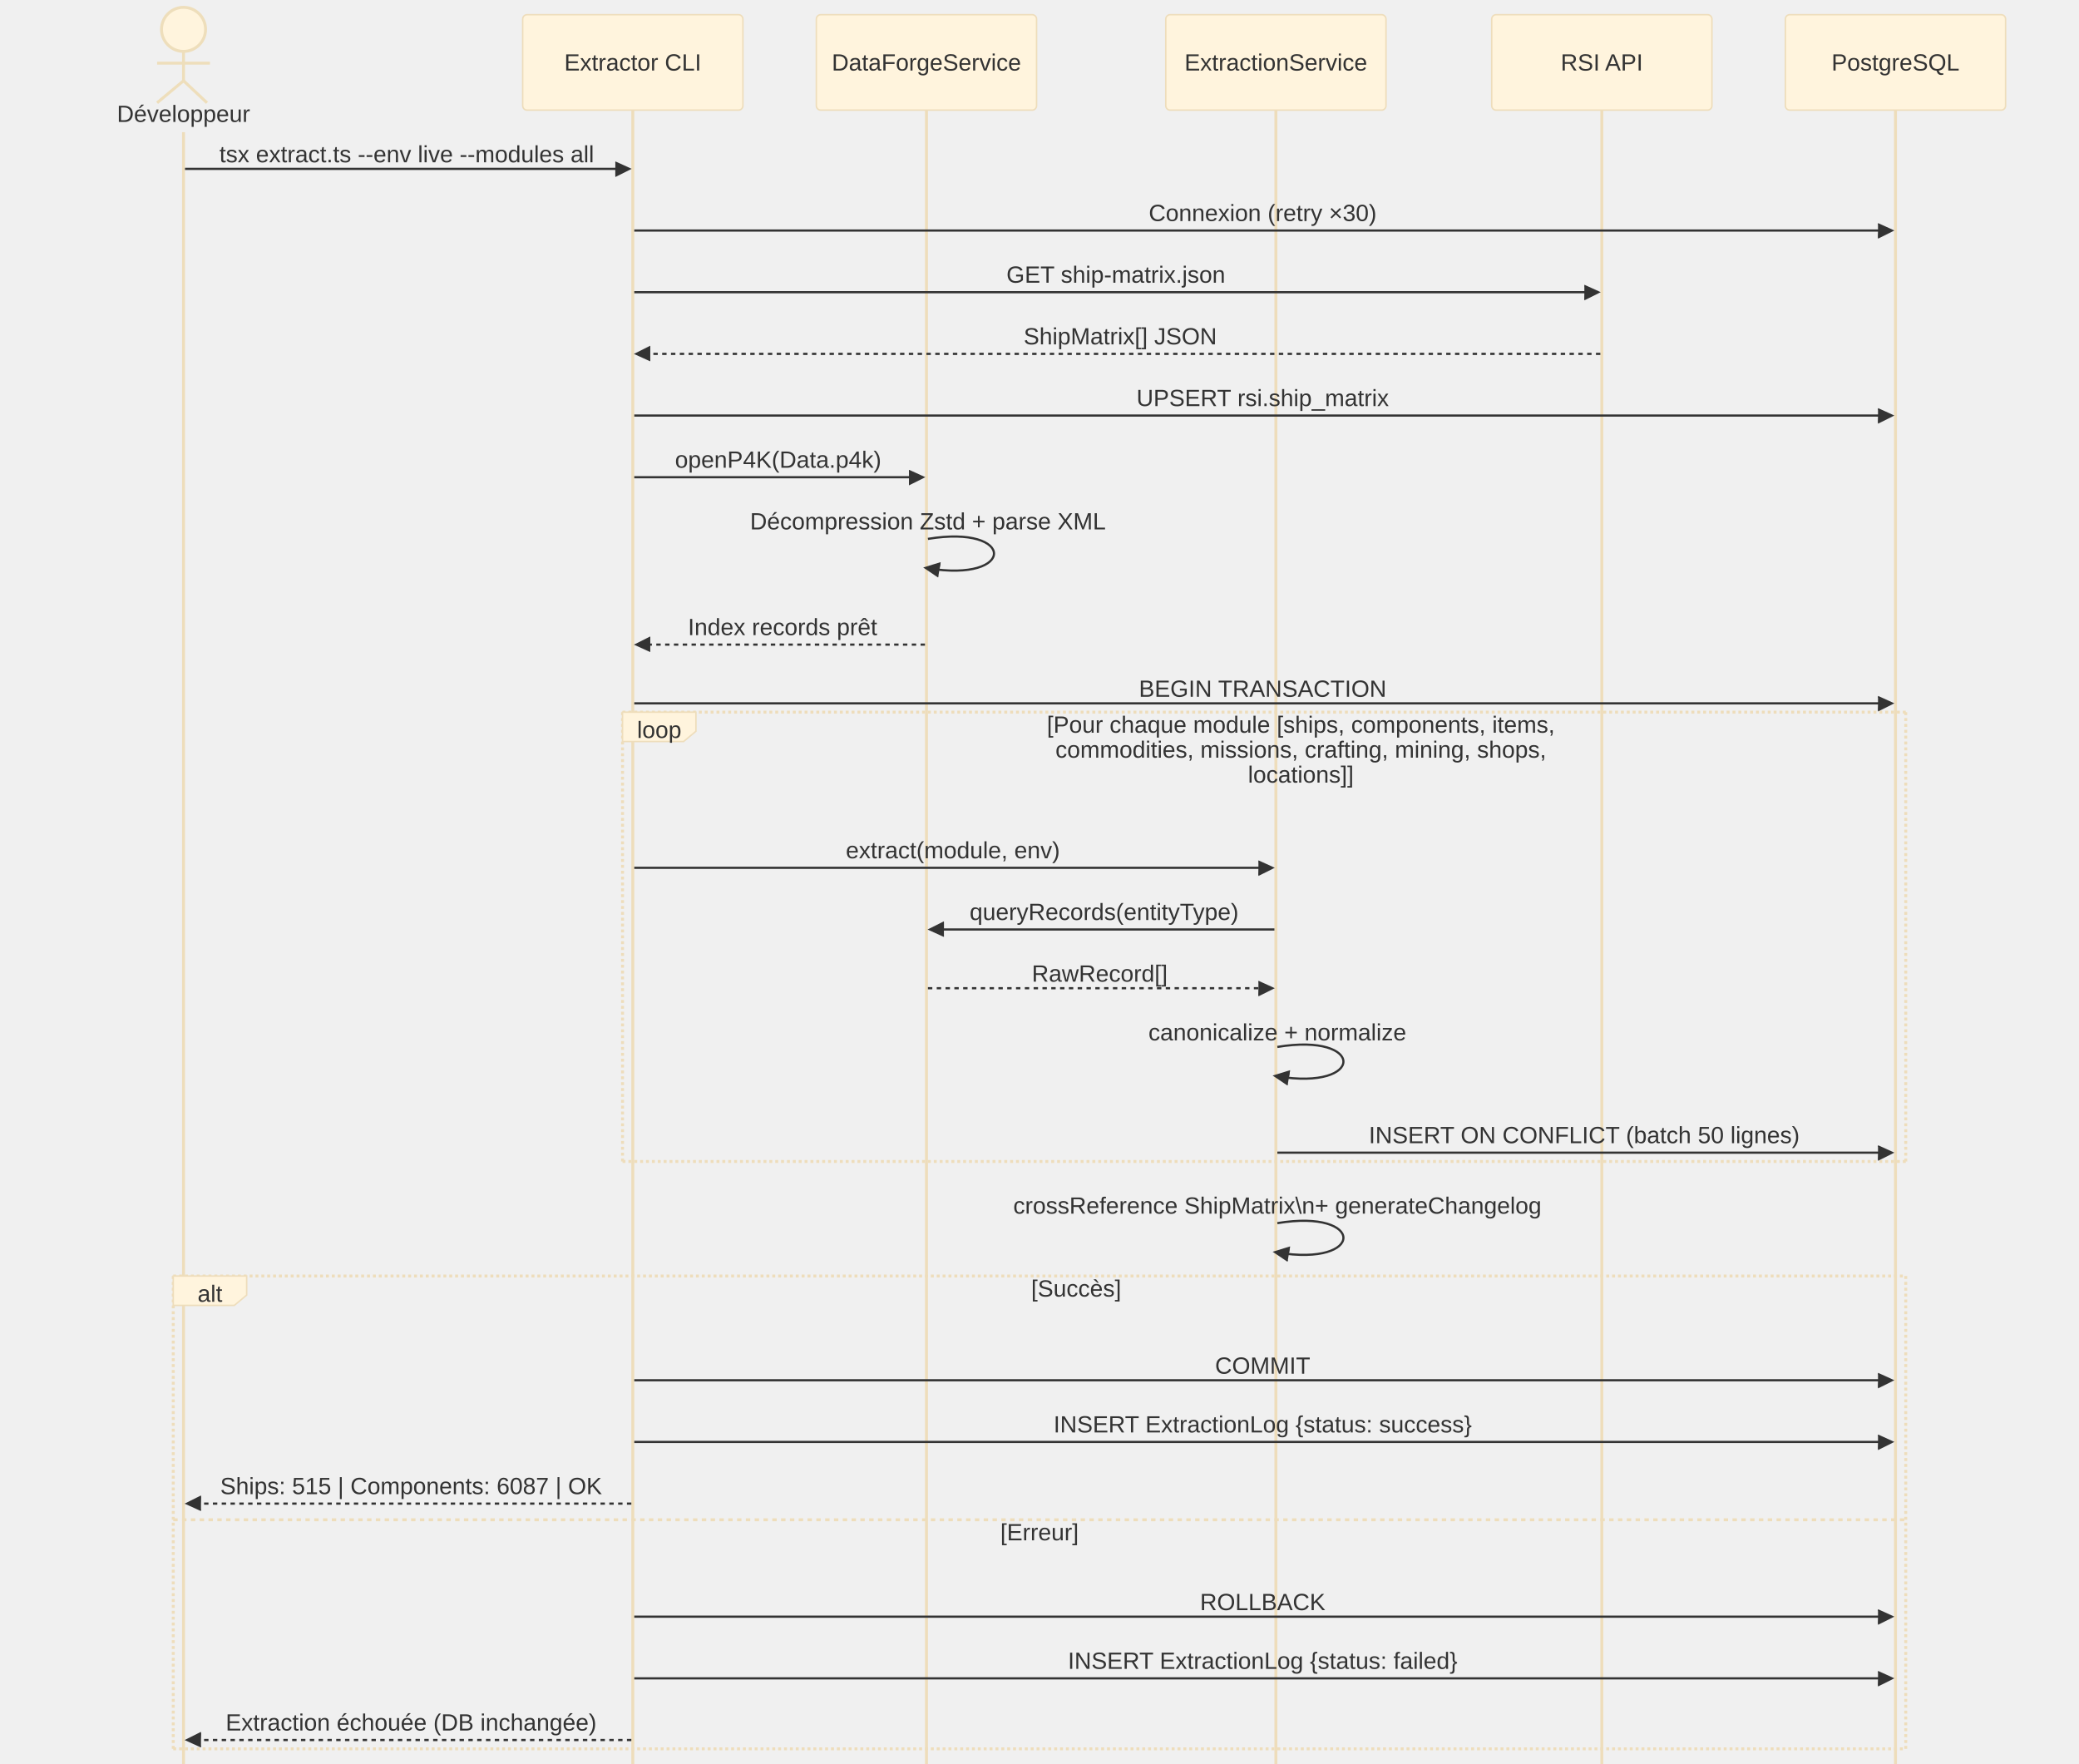
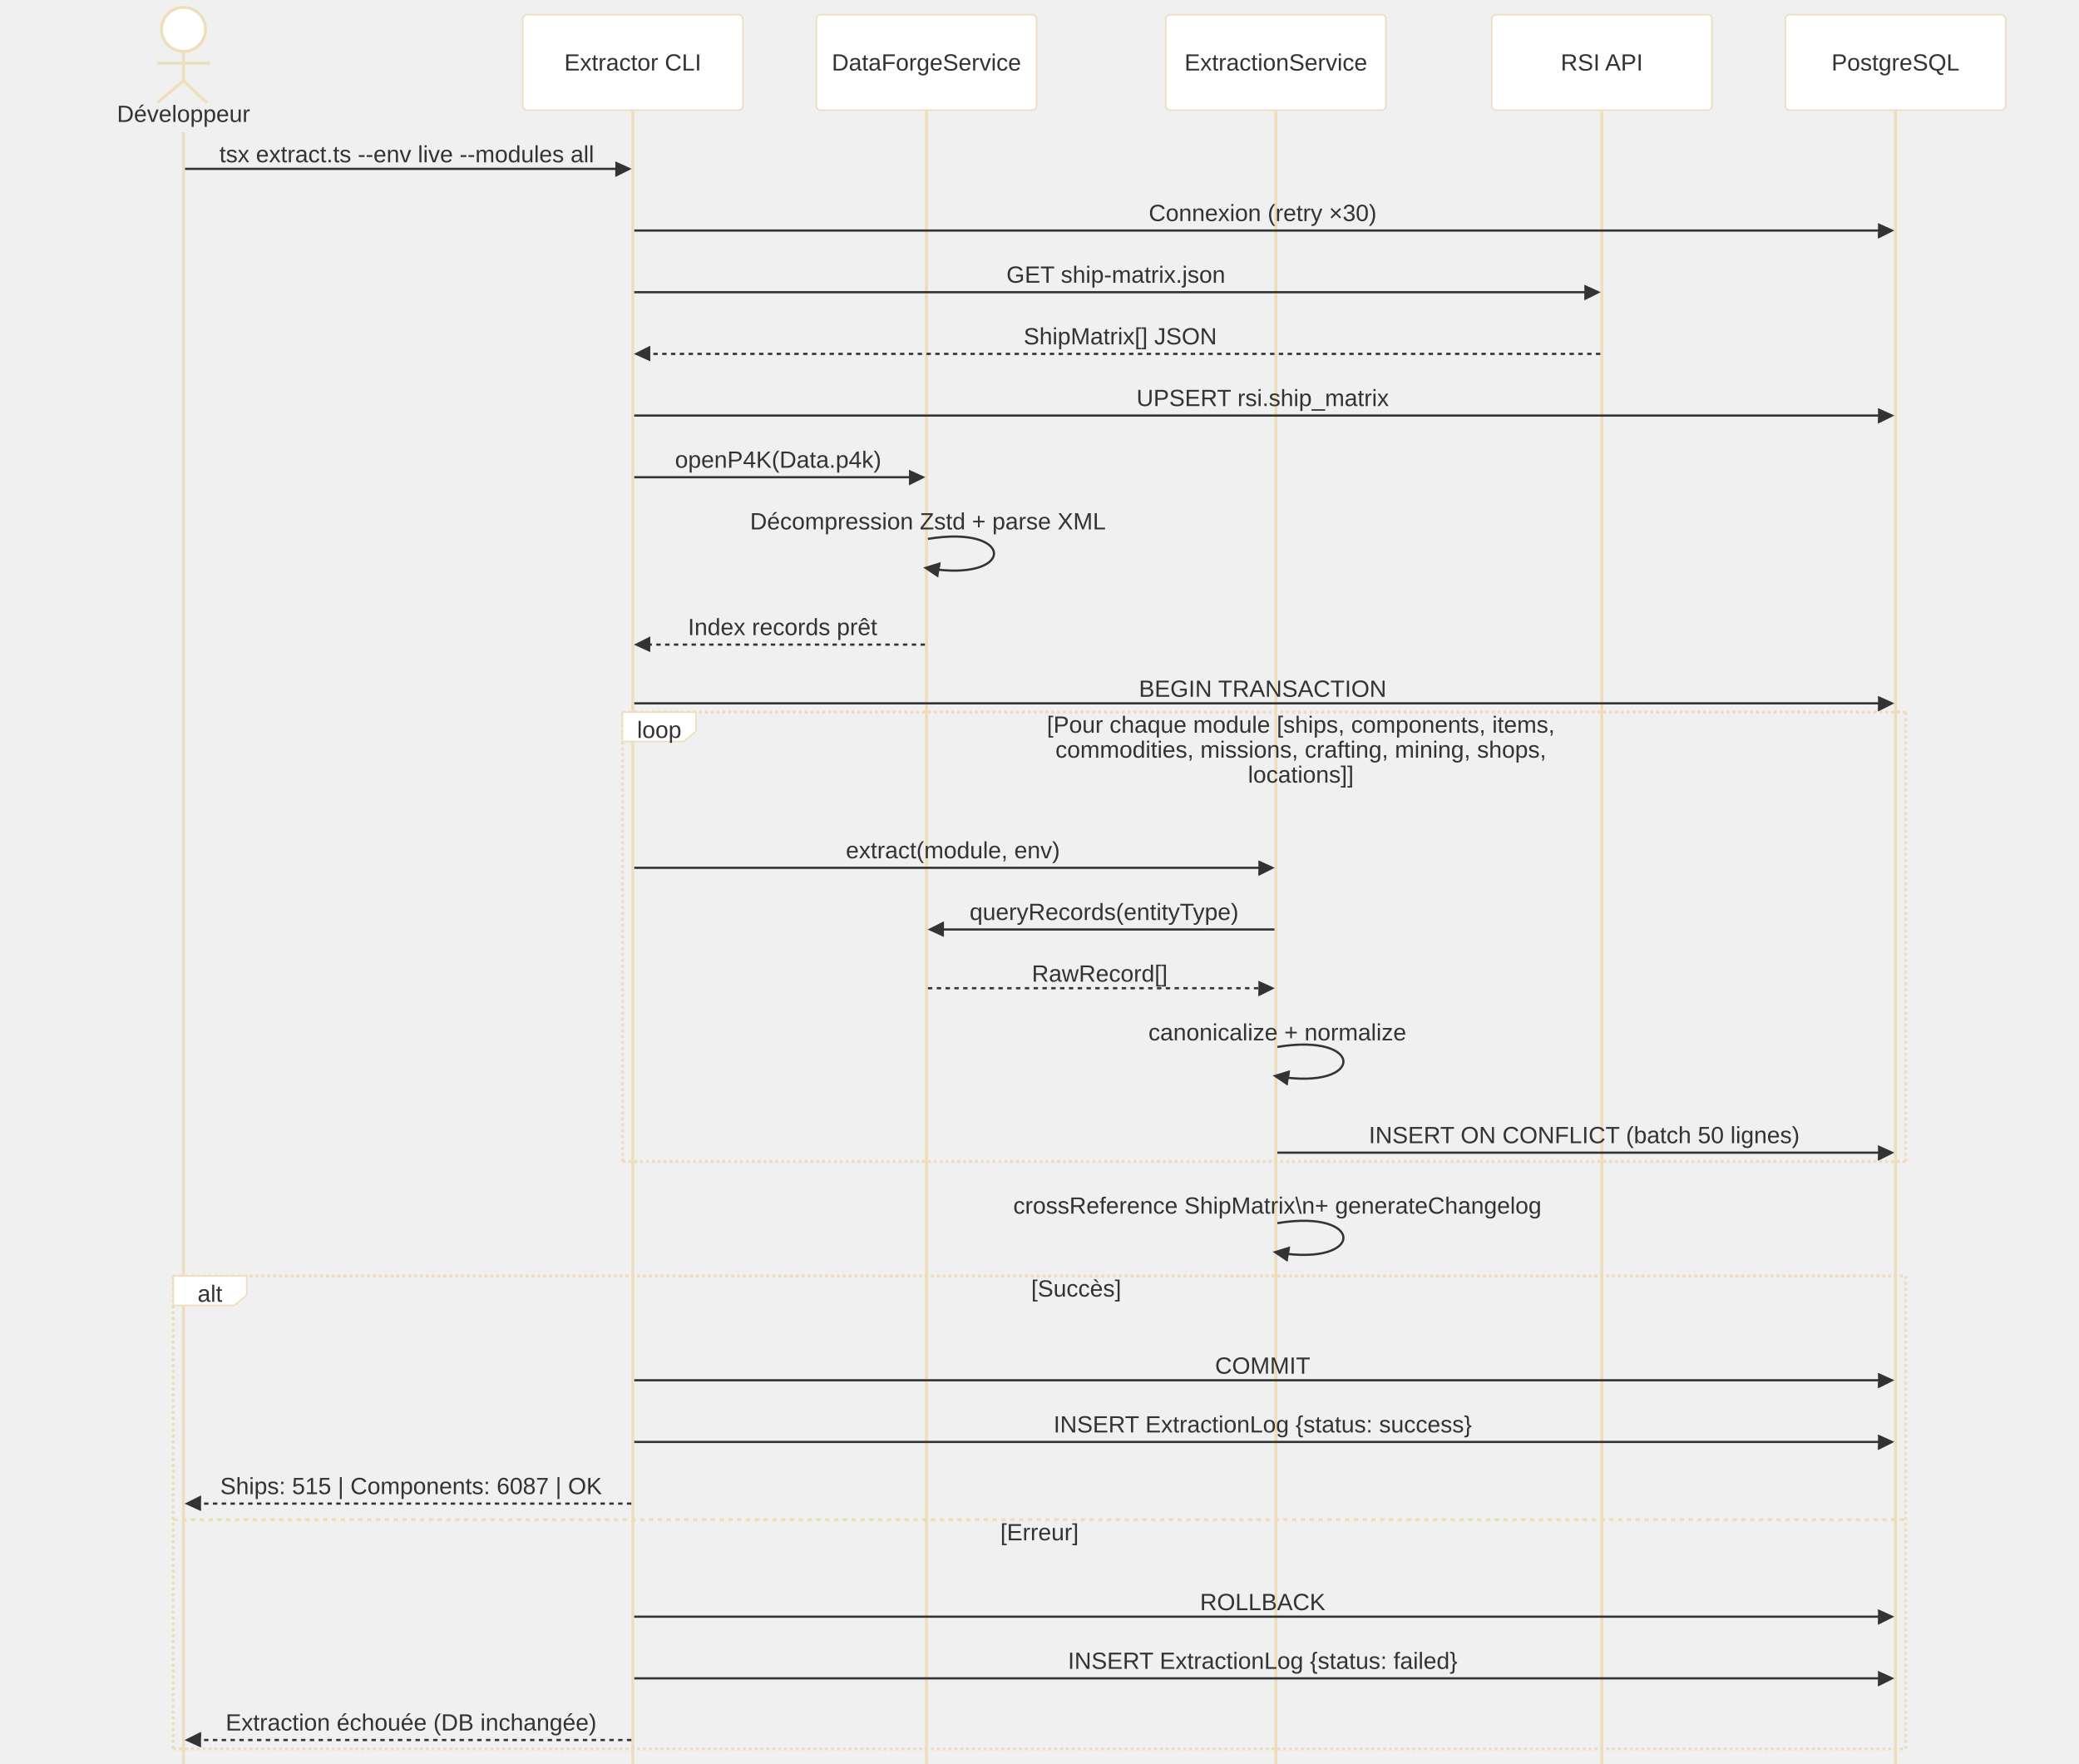
- <svg xmlns="http://www.w3.org/2000/svg" id="my-svg" width="100%" style="max-width: 1416px; background-color: white;" viewBox="-50 -10 1416 1201" role="graphics-document document" aria-roledescription="sequence">
+ <svg xmlns="http://www.w3.org/2000/svg" id="my-svg" width="100%" style="max-width: 1416px; background-color: rgb(255, 255, 255);" viewBox="-50 -10 1416 1201" role="graphics-document document" aria-roledescription="sequence">
  <g>
    <line id="actor5" x1="1241" y1="65" x2="1241" y2="2000" class="actor-line 200" stroke-width="0.5px" stroke="#999" name="DB" data-et="life-line" data-id="DB" />
    <g id="root-5" data-et="participant" data-type="participant" data-id="DB">
      <rect x="1166" y="0" fill="#eaeaea" stroke="#666" width="150" height="65" name="DB" rx="3" ry="3" class="actor actor-top" />
      <text x="1241" y="32.5" dominant-baseline="central" alignment-baseline="central" class="actor actor-box" style="text-anchor: middle; font-size: 16px; font-weight: 400;">
        <tspan x="1241" dy="0">PostgreSQL</tspan>
      </text>
    </g>
  </g>
  <g>
    <line id="actor4" x1="1041" y1="65" x2="1041" y2="2000" class="actor-line 200" stroke-width="0.5px" stroke="#999" name="RSI" data-et="life-line" data-id="RSI" />
    <g id="root-4" data-et="participant" data-type="participant" data-id="RSI">
      <rect x="966" y="0" fill="#eaeaea" stroke="#666" width="150" height="65" name="RSI" rx="3" ry="3" class="actor actor-top" />
      <text x="1041" y="32.5" dominant-baseline="central" alignment-baseline="central" class="actor actor-box" style="text-anchor: middle; font-size: 16px; font-weight: 400;">
        <tspan x="1041" dy="0">RSI API</tspan>
      </text>
    </g>
  </g>
  <g>
    <line id="actor3" x1="819" y1="65" x2="819" y2="2000" class="actor-line 200" stroke-width="0.5px" stroke="#999" name="ES" data-et="life-line" data-id="ES" />
    <g id="root-3" data-et="participant" data-type="participant" data-id="ES">
      <rect x="744" y="0" fill="#eaeaea" stroke="#666" width="150" height="65" name="ES" rx="3" ry="3" class="actor actor-top" />
      <text x="819" y="32.5" dominant-baseline="central" alignment-baseline="central" class="actor actor-box" style="text-anchor: middle; font-size: 16px; font-weight: 400;">
        <tspan x="819" dy="0">ExtractionService</tspan>
      </text>
    </g>
  </g>
  <g>
    <line id="actor2" x1="581" y1="65" x2="581" y2="2000" class="actor-line 200" stroke-width="0.5px" stroke="#999" name="DFS" data-et="life-line" data-id="DFS" />
    <g id="root-2" data-et="participant" data-type="participant" data-id="DFS">
      <rect x="506" y="0" fill="#eaeaea" stroke="#666" width="150" height="65" name="DFS" rx="3" ry="3" class="actor actor-top" />
      <text x="581" y="32.5" dominant-baseline="central" alignment-baseline="central" class="actor actor-box" style="text-anchor: middle; font-size: 16px; font-weight: 400;">
        <tspan x="581" dy="0">DataForgeService</tspan>
      </text>
    </g>
  </g>
  <g>
    <line id="actor1" x1="381" y1="65" x2="381" y2="2000" class="actor-line 200" stroke-width="0.5px" stroke="#999" name="CLI" data-et="life-line" data-id="CLI" />
    <g id="root-1" data-et="participant" data-type="participant" data-id="CLI">
      <rect x="306" y="0" fill="#eaeaea" stroke="#666" width="150" height="65" name="CLI" rx="3" ry="3" class="actor actor-top" />
      <text x="381" y="32.5" dominant-baseline="central" alignment-baseline="central" class="actor actor-box" style="text-anchor: middle; font-size: 16px; font-weight: 400;">
        <tspan x="381" dy="0">Extractor CLI</tspan>
      </text>
    </g>
  </g>
  <g>
    <line id="actor0" x1="75" y1="80" x2="75" y2="2000" class="actor-line 200" stroke-width="0.5px" stroke="#999" name="Dev" data-et="life-line" data-id="Dev" />
  </g>
-   <style>#my-svg{font-family:Arial;font-size:12px;fill:#333;}@keyframes edge-animation-frame{from{stroke-dashoffset:0;}}@keyframes dash{to{stroke-dashoffset:0;}}#my-svg .edge-animation-slow{stroke-dasharray:9,5!important;stroke-dashoffset:900;animation:dash 50s linear infinite;stroke-linecap:round;}#my-svg .edge-animation-fast{stroke-dasharray:9,5!important;stroke-dashoffset:900;animation:dash 20s linear infinite;stroke-linecap:round;}#my-svg .error-icon{fill:hsl(220.588, 100%, 98.333%);}#my-svg .error-text{fill:rgb(8.5, 5.75, 0);stroke:rgb(8.5, 5.75, 0);}#my-svg .edge-thickness-normal{stroke-width:1px;}#my-svg .edge-thickness-thick{stroke-width:3.5px;}#my-svg .edge-pattern-solid{stroke-dasharray:0;}#my-svg .edge-thickness-invisible{stroke-width:0;fill:none;}#my-svg .edge-pattern-dashed{stroke-dasharray:3;}#my-svg .edge-pattern-dotted{stroke-dasharray:2;}#my-svg .marker{fill:#0b0b0b;stroke:#0b0b0b;}#my-svg .marker.cross{stroke:#0b0b0b;}#my-svg svg{font-family:Arial;font-size:12px;}#my-svg p{margin:0;}#my-svg .actor{stroke:hsl(40.588, 60%, 83.333%);fill:#fff4dd;stroke-width:1;}#my-svg rect.actor.outer-path[data-look="neo"]{filter:drop-shadow( 1px 2px 2px rgba(185,185,185,1));}#my-svg rect.note[data-look="neo"]{stroke:hsl(52.683, 60%, 73.922%);fill:#fff5ad;filter:drop-shadow( 1px 2px 2px rgba(185,185,185,1));}#my-svg text.actor&gt;tspan{fill:#333;stroke:none;}#my-svg .actor-line{stroke:hsl(40.588, 60%, 83.333%);}#my-svg .innerArc{stroke-width:1.5;stroke-dasharray:none;}#my-svg .messageLine0{stroke-width:1.5;stroke-dasharray:none;stroke:#333;}#my-svg .messageLine1{stroke-width:1.5;stroke-dasharray:2,2;stroke:#333;}#my-svg [id$="-arrowhead"] path{fill:#333;stroke:#333;}#my-svg .sequenceNumber{fill:#f4f4f4;}#my-svg [id$="-sequencenumber"]{fill:#333;}#my-svg [id$="-crosshead"] path{fill:#333;stroke:#333;}#my-svg .messageText{fill:#333;stroke:none;}#my-svg .labelBox{stroke:hsl(40.588, 60%, 83.333%);fill:#fff4dd;filter:none;}#my-svg .labelText,#my-svg .labelText&gt;tspan{fill:#333;stroke:none;}#my-svg .loopText,#my-svg .loopText&gt;tspan{fill:#333;stroke:none;}#my-svg .loopLine{stroke-width:2px;stroke-dasharray:2,2;stroke:hsl(40.588, 60%, 83.333%);fill:hsl(40.588, 60%, 83.333%);}#my-svg .note{stroke:hsl(52.683, 60%, 73.922%);fill:#fff5ad;}#my-svg .noteText,#my-svg .noteText&gt;tspan{fill:#333;stroke:none;font-weight:normal;}#my-svg .activation0{fill:hsl(-79.412, 100%, 93.333%);stroke:hsl(-79.412, 100%, 83.333%);}#my-svg .activation1{fill:hsl(-79.412, 100%, 93.333%);stroke:hsl(-79.412, 100%, 83.333%);}#my-svg .activation2{fill:hsl(-79.412, 100%, 93.333%);stroke:hsl(-79.412, 100%, 83.333%);}#my-svg .actorPopupMenu{position:absolute;}#my-svg .actorPopupMenuPanel{position:absolute;fill:#fff4dd;box-shadow:0px 8px 16px 0px rgba(0,0,0,0.2);filter:drop-shadow(3px 5px 2px rgb(0 0 0 / 0.4));}#my-svg .actor-man circle,#my-svg line{fill:#fff4dd;stroke-width:2px;}#my-svg g rect.rect{filter:drop-shadow( 1px 2px 2px rgba(185,185,185,1));stroke:hsl(40.588, 60%, 83.333%);}#my-svg .node .neo-node{stroke:hsl(40.588, 60%, 83.333%);}#my-svg [data-look="neo"].node rect,#my-svg [data-look="neo"].cluster rect,#my-svg [data-look="neo"].node polygon{stroke:url(#my-svg-gradient);filter:drop-shadow( 1px 2px 2px rgba(185,185,185,1));}#my-svg [data-look="neo"].node path{stroke:url(#my-svg-gradient);stroke-width:1px;}#my-svg [data-look="neo"].node .outer-path{filter:drop-shadow( 1px 2px 2px rgba(185,185,185,1));}#my-svg [data-look="neo"].node .neo-line path{stroke:hsl(40.588, 60%, 83.333%);filter:none;}#my-svg [data-look="neo"].node circle{stroke:url(#my-svg-gradient);filter:drop-shadow( 1px 2px 2px rgba(185,185,185,1));}#my-svg [data-look="neo"].node circle .state-start{fill:#000000;}#my-svg [data-look="neo"].icon-shape .icon{fill:url(#my-svg-gradient);filter:drop-shadow( 1px 2px 2px rgba(185,185,185,1));}#my-svg [data-look="neo"].icon-shape .icon-neo path{stroke:url(#my-svg-gradient);filter:drop-shadow( 1px 2px 2px rgba(185,185,185,1));}#my-svg :root{--mermaid-font-family:"trebuchet ms",verdana,arial,sans-serif;}</style>
+   <style>#my-svg{font-family:Arial;font-size:12px;fill:#333;}@keyframes edge-animation-frame{from{stroke-dashoffset:0;}}@keyframes dash{to{stroke-dashoffset:0;}}#my-svg .edge-animation-slow{stroke-dasharray:9,5!important;stroke-dashoffset:900;animation:dash 50s linear infinite;stroke-linecap:round;}#my-svg .edge-animation-fast{stroke-dasharray:9,5!important;stroke-dashoffset:900;animation:dash 20s linear infinite;stroke-linecap:round;}#my-svg .error-icon{fill:hsl(220.588, 100%, 98.333%);}#my-svg .error-text{fill:rgb(8.5, 5.75, 0);stroke:rgb(8.5, 5.75, 0);}#my-svg .edge-thickness-normal{stroke-width:1px;}#my-svg .edge-thickness-thick{stroke-width:3.5px;}#my-svg .edge-pattern-solid{stroke-dasharray:0;}#my-svg .edge-thickness-invisible{stroke-width:0;fill:none;}#my-svg .edge-pattern-dashed{stroke-dasharray:3;}#my-svg .edge-pattern-dotted{stroke-dasharray:2;}#my-svg .marker{fill:#000000;stroke:#000000;}#my-svg .marker.cross{stroke:#000000;}#my-svg svg{font-family:Arial;font-size:12px;}#my-svg p{margin:0;}#my-svg .actor{stroke:hsl(40.588, 60%, 83.333%);fill:#ffffff;stroke-width:1;}#my-svg rect.actor.outer-path[data-look="neo"]{filter:drop-shadow( 1px 2px 2px rgba(185,185,185,1));}#my-svg rect.note[data-look="neo"]{stroke:hsl(52.683, 60%, 73.922%);fill:#fff5ad;filter:drop-shadow( 1px 2px 2px rgba(185,185,185,1));}#my-svg text.actor&gt;tspan{fill:#333;stroke:none;}#my-svg .actor-line{stroke:hsl(40.588, 60%, 83.333%);}#my-svg .innerArc{stroke-width:1.5;stroke-dasharray:none;}#my-svg .messageLine0{stroke-width:1.5;stroke-dasharray:none;stroke:#333;}#my-svg .messageLine1{stroke-width:1.5;stroke-dasharray:2,2;stroke:#333;}#my-svg [id$="-arrowhead"] path{fill:#333;stroke:#333;}#my-svg .sequenceNumber{fill:#ffffff;}#my-svg [id$="-sequencenumber"]{fill:#333;}#my-svg [id$="-crosshead"] path{fill:#333;stroke:#333;}#my-svg .messageText{fill:#333;stroke:none;}#my-svg .labelBox{stroke:hsl(40.588, 60%, 83.333%);fill:#ffffff;filter:none;}#my-svg .labelText,#my-svg .labelText&gt;tspan{fill:#333;stroke:none;}#my-svg .loopText,#my-svg .loopText&gt;tspan{fill:#333;stroke:none;}#my-svg .loopLine{stroke-width:2px;stroke-dasharray:2,2;stroke:hsl(40.588, 60%, 83.333%);fill:hsl(40.588, 60%, 83.333%);}#my-svg .note{stroke:hsl(52.683, 60%, 73.922%);fill:#fff5ad;}#my-svg .noteText,#my-svg .noteText&gt;tspan{fill:#333;stroke:none;font-weight:normal;}#my-svg .activation0{fill:hsl(-79.412, 100%, 93.333%);stroke:hsl(-79.412, 100%, 83.333%);}#my-svg .activation1{fill:hsl(-79.412, 100%, 93.333%);stroke:hsl(-79.412, 100%, 83.333%);}#my-svg .activation2{fill:hsl(-79.412, 100%, 93.333%);stroke:hsl(-79.412, 100%, 83.333%);}#my-svg .actorPopupMenu{position:absolute;}#my-svg .actorPopupMenuPanel{position:absolute;fill:#ffffff;box-shadow:0px 8px 16px 0px rgba(0,0,0,0.2);filter:drop-shadow(3px 5px 2px rgb(0 0 0 / 0.4));}#my-svg .actor-man circle,#my-svg line{fill:#ffffff;stroke-width:2px;}#my-svg g rect.rect{filter:drop-shadow( 1px 2px 2px rgba(185,185,185,1));stroke:hsl(40.588, 60%, 83.333%);}#my-svg .node .neo-node{stroke:hsl(40.588, 60%, 83.333%);}#my-svg [data-look="neo"].node rect,#my-svg [data-look="neo"].cluster rect,#my-svg [data-look="neo"].node polygon{stroke:url(#my-svg-gradient);filter:drop-shadow( 1px 2px 2px rgba(185,185,185,1));}#my-svg [data-look="neo"].node path{stroke:url(#my-svg-gradient);stroke-width:1px;}#my-svg [data-look="neo"].node .outer-path{filter:drop-shadow( 1px 2px 2px rgba(185,185,185,1));}#my-svg [data-look="neo"].node .neo-line path{stroke:hsl(40.588, 60%, 83.333%);filter:none;}#my-svg [data-look="neo"].node circle{stroke:url(#my-svg-gradient);filter:drop-shadow( 1px 2px 2px rgba(185,185,185,1));}#my-svg [data-look="neo"].node circle .state-start{fill:#000000;}#my-svg [data-look="neo"].icon-shape .icon{fill:url(#my-svg-gradient);filter:drop-shadow( 1px 2px 2px rgba(185,185,185,1));}#my-svg [data-look="neo"].icon-shape .icon-neo path{stroke:url(#my-svg-gradient);filter:drop-shadow( 1px 2px 2px rgba(185,185,185,1));}#my-svg :root{--mermaid-font-family:"trebuchet ms",verdana,arial,sans-serif;}</style>
  <g />
  <defs>
    <symbol id="my-svg-computer" width="24" height="24">
      <path transform="scale(.5)" d="M2 2v13h20v-13h-20zm18 11h-16v-9h16v9zm-10.228 6l.466-1h3.524l.467 1h-4.457zm14.228 3h-24l2-6h2.104l-1.33 4h18.45l-1.297-4h2.073l2 6zm-5-10h-14v-7h14v7z" />
    </symbol>
  </defs>
  <defs>
    <symbol id="my-svg-database" fill-rule="evenodd" clip-rule="evenodd">
      <path transform="scale(.5)" d="M12.258.001l.256.004.255.005.253.008.251.01.249.012.247.015.246.016.242.019.241.02.239.023.236.024.233.027.231.028.229.031.225.032.223.034.22.036.217.038.214.04.211.041.208.043.205.045.201.046.198.048.194.05.191.051.187.053.183.054.18.056.175.057.172.059.168.06.163.061.16.063.155.064.15.066.074.033.073.033.071.034.07.034.069.035.068.035.067.035.066.035.064.036.064.036.062.036.06.036.06.037.058.037.058.037.055.038.055.038.053.038.052.038.051.039.05.039.048.039.047.039.045.04.044.04.043.04.041.04.04.041.039.041.037.041.036.041.034.041.033.042.032.042.03.042.029.042.027.042.026.043.024.043.023.043.021.043.02.043.018.044.017.043.015.044.013.044.012.044.011.045.009.044.007.045.006.045.004.045.002.045.001.045v17l-.001.045-.002.045-.004.045-.006.045-.007.045-.009.044-.011.045-.012.044-.013.044-.015.044-.017.043-.018.044-.02.043-.021.043-.023.043-.024.043-.026.043-.027.042-.029.042-.03.042-.032.042-.033.042-.034.041-.036.041-.037.041-.039.041-.04.041-.041.04-.043.04-.044.04-.045.04-.047.039-.048.039-.05.039-.051.039-.052.038-.053.038-.055.038-.055.038-.058.037-.058.037-.06.037-.06.036-.062.036-.064.036-.064.036-.066.035-.067.035-.068.035-.069.035-.07.034-.071.034-.073.033-.074.033-.15.066-.155.064-.16.063-.163.061-.168.06-.172.059-.175.057-.18.056-.183.054-.187.053-.191.051-.194.05-.198.048-.201.046-.205.045-.208.043-.211.041-.214.04-.217.038-.22.036-.223.034-.225.032-.229.031-.231.028-.233.027-.236.024-.239.023-.241.02-.242.019-.246.016-.247.015-.249.012-.251.01-.253.008-.255.005-.256.004-.258.001-.258-.001-.256-.004-.255-.005-.253-.008-.251-.01-.249-.012-.247-.015-.245-.016-.243-.019-.241-.02-.238-.023-.236-.024-.234-.027-.231-.028-.228-.031-.226-.032-.223-.034-.22-.036-.217-.038-.214-.04-.211-.041-.208-.043-.204-.045-.201-.046-.198-.048-.195-.05-.19-.051-.187-.053-.184-.054-.179-.056-.176-.057-.172-.059-.167-.06-.164-.061-.159-.063-.155-.064-.151-.066-.074-.033-.072-.033-.072-.034-.07-.034-.069-.035-.068-.035-.067-.035-.066-.035-.064-.036-.063-.036-.062-.036-.061-.036-.06-.037-.058-.037-.057-.037-.056-.038-.055-.038-.053-.038-.052-.038-.051-.039-.049-.039-.049-.039-.046-.039-.046-.04-.044-.04-.043-.04-.041-.04-.04-.041-.039-.041-.037-.041-.036-.041-.034-.041-.033-.042-.032-.042-.03-.042-.029-.042-.027-.042-.026-.043-.024-.043-.023-.043-.021-.043-.02-.043-.018-.044-.017-.043-.015-.044-.013-.044-.012-.044-.011-.045-.009-.044-.007-.045-.006-.045-.004-.045-.002-.045-.001-.045v-17l.001-.045.002-.045.004-.045.006-.045.007-.045.009-.044.011-.045.012-.044.013-.044.015-.044.017-.043.018-.044.02-.043.021-.043.023-.043.024-.043.026-.043.027-.042.029-.042.03-.042.032-.042.033-.042.034-.041.036-.041.037-.041.039-.041.04-.041.041-.04.043-.04.044-.04.046-.04.046-.039.049-.039.049-.039.051-.039.052-.038.053-.038.055-.038.056-.038.057-.037.058-.037.06-.037.061-.036.062-.036.063-.036.064-.036.066-.035.067-.035.068-.035.069-.035.07-.034.072-.034.072-.033.074-.033.151-.066.155-.064.159-.063.164-.061.167-.06.172-.059.176-.057.179-.056.184-.054.187-.053.19-.051.195-.05.198-.048.201-.046.204-.045.208-.043.211-.041.214-.04.217-.038.22-.036.223-.034.226-.032.228-.031.231-.028.234-.027.236-.024.238-.023.241-.02.243-.019.245-.016.247-.015.249-.012.251-.01.253-.008.255-.005.256-.004.258-.001.258.001zm-9.258 20.499v.01l.001.021.003.021.004.022.005.021.006.022.007.022.009.023.01.022.011.023.012.023.013.023.015.023.016.024.017.023.018.024.019.024.021.024.022.025.023.024.024.025.052.049.056.05.061.051.066.051.07.051.075.051.079.052.084.052.088.052.092.052.097.052.102.051.105.052.11.052.114.051.119.051.123.051.127.05.131.05.135.05.139.048.144.049.147.047.152.047.155.047.16.045.163.045.167.043.171.043.176.041.178.041.183.039.187.039.19.037.194.035.197.035.202.033.204.031.209.03.212.029.216.027.219.025.222.024.226.021.23.02.233.018.236.016.24.015.243.012.246.01.249.008.253.005.256.004.259.001.26-.001.257-.004.254-.005.25-.008.247-.011.244-.012.241-.014.237-.016.233-.018.231-.021.226-.021.224-.024.22-.026.216-.027.212-.028.21-.031.205-.031.202-.034.198-.034.194-.036.191-.037.187-.039.183-.04.179-.04.175-.042.172-.043.168-.044.163-.045.16-.046.155-.046.152-.047.148-.048.143-.049.139-.049.136-.05.131-.05.126-.05.123-.051.118-.052.114-.051.11-.052.106-.052.101-.052.096-.052.092-.052.088-.053.083-.051.079-.052.074-.052.07-.051.065-.051.06-.051.056-.05.051-.05.023-.024.023-.025.021-.024.02-.024.019-.024.018-.024.017-.024.015-.023.014-.024.013-.023.012-.023.01-.023.01-.022.008-.022.006-.022.006-.022.004-.022.004-.021.001-.021.001-.021v-4.127l-.077.055-.08.053-.083.054-.085.053-.087.052-.09.052-.093.051-.095.05-.097.05-.1.049-.102.049-.105.048-.106.047-.109.047-.111.046-.114.045-.115.045-.118.044-.12.043-.122.042-.124.042-.126.041-.128.04-.13.04-.132.038-.134.038-.135.037-.138.037-.139.035-.142.035-.143.034-.144.033-.147.032-.148.031-.15.03-.151.03-.153.029-.154.027-.156.027-.158.026-.159.025-.161.024-.162.023-.163.022-.165.021-.166.02-.167.019-.169.018-.169.017-.171.016-.173.015-.173.014-.175.013-.175.012-.177.011-.178.01-.179.008-.179.008-.181.006-.182.005-.182.004-.184.003-.184.002h-.37l-.184-.002-.184-.003-.182-.004-.182-.005-.181-.006-.179-.008-.179-.008-.178-.01-.176-.011-.176-.012-.175-.013-.173-.014-.172-.015-.171-.016-.17-.017-.169-.018-.167-.019-.166-.02-.165-.021-.163-.022-.162-.023-.161-.024-.159-.025-.157-.026-.156-.027-.155-.027-.153-.029-.151-.03-.15-.03-.148-.031-.146-.032-.145-.033-.143-.034-.141-.035-.14-.035-.137-.037-.136-.037-.134-.038-.132-.038-.13-.04-.128-.04-.126-.041-.124-.042-.122-.042-.12-.044-.117-.043-.116-.045-.113-.045-.112-.046-.109-.047-.106-.047-.105-.048-.102-.049-.1-.049-.097-.05-.095-.05-.093-.052-.09-.051-.087-.052-.085-.053-.083-.054-.08-.054-.077-.054v4.127zm0-5.654v.011l.001.021.003.021.004.021.005.022.006.022.007.022.009.022.01.022.011.023.012.023.013.023.015.024.016.023.017.024.018.024.019.024.021.024.022.024.023.025.024.024.052.05.056.05.061.05.066.051.07.051.075.052.079.051.084.052.088.052.092.052.097.052.102.052.105.052.11.051.114.051.119.052.123.05.127.051.131.05.135.049.139.049.144.048.147.048.152.047.155.046.16.045.163.045.167.044.171.042.176.042.178.04.183.04.187.038.19.037.194.036.197.034.202.033.204.032.209.03.212.028.216.027.219.025.222.024.226.022.23.02.233.018.236.016.24.014.243.012.246.01.249.008.253.006.256.003.259.001.26-.001.257-.003.254-.006.25-.008.247-.01.244-.012.241-.015.237-.016.233-.018.231-.02.226-.022.224-.024.22-.025.216-.027.212-.029.21-.03.205-.032.202-.033.198-.035.194-.036.191-.037.187-.039.183-.039.179-.041.175-.042.172-.043.168-.044.163-.045.16-.045.155-.047.152-.047.148-.048.143-.048.139-.05.136-.049.131-.05.126-.051.123-.051.118-.051.114-.052.11-.052.106-.052.101-.052.096-.052.092-.052.088-.052.083-.052.079-.052.074-.051.07-.052.065-.051.06-.05.056-.051.051-.049.023-.025.023-.024.021-.025.02-.024.019-.024.018-.024.017-.024.015-.023.014-.023.013-.024.012-.022.01-.023.01-.023.008-.022.006-.022.006-.022.004-.021.004-.022.001-.021.001-.021v-4.139l-.077.054-.08.054-.083.054-.085.052-.087.053-.09.051-.093.051-.095.051-.097.05-.1.049-.102.049-.105.048-.106.047-.109.047-.111.046-.114.045-.115.044-.118.044-.12.044-.122.042-.124.042-.126.041-.128.04-.13.039-.132.039-.134.038-.135.037-.138.036-.139.036-.142.035-.143.033-.144.033-.147.033-.148.031-.15.03-.151.03-.153.028-.154.028-.156.027-.158.026-.159.025-.161.024-.162.023-.163.022-.165.021-.166.02-.167.019-.169.018-.169.017-.171.016-.173.015-.173.014-.175.013-.175.012-.177.011-.178.009-.179.009-.179.007-.181.007-.182.005-.182.004-.184.003-.184.002h-.37l-.184-.002-.184-.003-.182-.004-.182-.005-.181-.007-.179-.007-.179-.009-.178-.009-.176-.011-.176-.012-.175-.013-.173-.014-.172-.015-.171-.016-.17-.017-.169-.018-.167-.019-.166-.02-.165-.021-.163-.022-.162-.023-.161-.024-.159-.025-.157-.026-.156-.027-.155-.028-.153-.028-.151-.03-.15-.03-.148-.031-.146-.033-.145-.033-.143-.033-.141-.035-.14-.036-.137-.036-.136-.037-.134-.038-.132-.039-.13-.039-.128-.04-.126-.041-.124-.042-.122-.043-.12-.043-.117-.044-.116-.044-.113-.046-.112-.046-.109-.046-.106-.047-.105-.048-.102-.049-.1-.049-.097-.05-.095-.051-.093-.051-.09-.051-.087-.053-.085-.052-.083-.054-.08-.054-.077-.054v4.139zm0-5.666v.011l.001.02.003.022.004.021.005.022.006.021.007.022.009.023.01.022.011.023.012.023.013.023.015.023.016.024.017.024.018.023.019.024.021.025.022.024.023.024.024.025.052.05.056.05.061.05.066.051.07.051.075.052.079.051.084.052.088.052.092.052.097.052.102.052.105.051.11.052.114.051.119.051.123.051.127.05.131.05.135.05.139.049.144.048.147.048.152.047.155.046.16.045.163.045.167.043.171.043.176.042.178.04.183.04.187.038.19.037.194.036.197.034.202.033.204.032.209.03.212.028.216.027.219.025.222.024.226.021.23.02.233.018.236.017.24.014.243.012.246.01.249.008.253.006.256.003.259.001.26-.001.257-.003.254-.006.25-.008.247-.01.244-.013.241-.014.237-.016.233-.018.231-.02.226-.022.224-.024.22-.025.216-.027.212-.029.21-.03.205-.032.202-.033.198-.035.194-.036.191-.037.187-.039.183-.039.179-.041.175-.042.172-.043.168-.044.163-.045.16-.045.155-.047.152-.047.148-.048.143-.049.139-.049.136-.049.131-.051.126-.05.123-.051.118-.052.114-.051.11-.052.106-.052.101-.052.096-.052.092-.052.088-.052.083-.052.079-.052.074-.052.07-.051.065-.051.06-.051.056-.05.051-.049.023-.025.023-.025.021-.024.02-.024.019-.024.018-.024.017-.024.015-.023.014-.024.013-.023.012-.023.01-.022.01-.023.008-.022.006-.022.006-.022.004-.022.004-.021.001-.021.001-.021v-4.153l-.077.054-.08.054-.083.053-.085.053-.087.053-.09.051-.093.051-.095.051-.097.05-.1.049-.102.048-.105.048-.106.048-.109.046-.111.046-.114.046-.115.044-.118.044-.12.043-.122.043-.124.042-.126.041-.128.04-.13.039-.132.039-.134.038-.135.037-.138.036-.139.036-.142.034-.143.034-.144.033-.147.032-.148.032-.15.03-.151.03-.153.028-.154.028-.156.027-.158.026-.159.024-.161.024-.162.023-.163.023-.165.021-.166.02-.167.019-.169.018-.169.017-.171.016-.173.015-.173.014-.175.013-.175.012-.177.01-.178.01-.179.009-.179.007-.181.006-.182.006-.182.004-.184.003-.184.001-.185.001-.185-.001-.184-.001-.184-.003-.182-.004-.182-.006-.181-.006-.179-.007-.179-.009-.178-.01-.176-.01-.176-.012-.175-.013-.173-.014-.172-.015-.171-.016-.17-.017-.169-.018-.167-.019-.166-.02-.165-.021-.163-.023-.162-.023-.161-.024-.159-.024-.157-.026-.156-.027-.155-.028-.153-.028-.151-.03-.15-.03-.148-.032-.146-.032-.145-.033-.143-.034-.141-.034-.14-.036-.137-.036-.136-.037-.134-.038-.132-.039-.13-.039-.128-.041-.126-.041-.124-.041-.122-.043-.12-.043-.117-.044-.116-.044-.113-.046-.112-.046-.109-.046-.106-.048-.105-.048-.102-.048-.1-.05-.097-.049-.095-.051-.093-.051-.09-.052-.087-.052-.085-.053-.083-.053-.08-.054-.077-.054v4.153zm8.74-8.179l-.257.004-.254.005-.25.008-.247.011-.244.012-.241.014-.237.016-.233.018-.231.021-.226.022-.224.023-.22.026-.216.027-.212.028-.21.031-.205.032-.202.033-.198.034-.194.036-.191.038-.187.038-.183.04-.179.041-.175.042-.172.043-.168.043-.163.045-.16.046-.155.046-.152.048-.148.048-.143.048-.139.049-.136.05-.131.05-.126.051-.123.051-.118.051-.114.052-.11.052-.106.052-.101.052-.096.052-.092.052-.088.052-.083.052-.079.052-.074.051-.07.052-.065.051-.06.05-.056.05-.051.05-.023.025-.023.024-.021.024-.02.025-.019.024-.018.024-.017.023-.015.024-.014.023-.013.023-.012.023-.01.023-.01.022-.008.022-.006.023-.006.021-.004.022-.004.021-.001.021-.001.021.001.021.001.021.004.021.004.022.006.021.006.023.008.022.01.022.01.023.012.023.013.023.014.023.015.024.017.023.018.024.019.024.02.025.021.024.023.024.023.025.051.05.056.05.06.05.065.051.07.052.074.051.079.052.083.052.088.052.092.052.096.052.101.052.106.052.11.052.114.052.118.051.123.051.126.051.131.05.136.05.139.049.143.048.148.048.152.048.155.046.16.046.163.045.168.043.172.043.175.042.179.041.183.04.187.038.191.038.194.036.198.034.202.033.205.032.21.031.212.028.216.027.22.026.224.023.226.022.231.021.233.018.237.016.241.014.244.012.247.011.25.008.254.005.257.004.26.001.26-.001.257-.004.254-.005.25-.008.247-.011.244-.012.241-.014.237-.016.233-.018.231-.021.226-.022.224-.023.22-.026.216-.027.212-.028.21-.031.205-.032.202-.033.198-.034.194-.036.191-.038.187-.038.183-.04.179-.041.175-.042.172-.043.168-.043.163-.045.16-.046.155-.046.152-.048.148-.048.143-.048.139-.049.136-.05.131-.05.126-.051.123-.051.118-.051.114-.052.11-.052.106-.052.101-.052.096-.052.092-.052.088-.052.083-.052.079-.052.074-.051.07-.052.065-.051.06-.05.056-.05.051-.05.023-.025.023-.024.021-.024.02-.025.019-.024.018-.024.017-.023.015-.024.014-.023.013-.023.012-.023.01-.023.01-.022.008-.022.006-.023.006-.021.004-.022.004-.021.001-.021.001-.021-.001-.021-.001-.021-.004-.021-.004-.022-.006-.021-.006-.023-.008-.022-.01-.022-.01-.023-.012-.023-.013-.023-.014-.023-.015-.024-.017-.023-.018-.024-.019-.024-.02-.025-.021-.024-.023-.024-.023-.025-.051-.05-.056-.05-.06-.05-.065-.051-.07-.052-.074-.051-.079-.052-.083-.052-.088-.052-.092-.052-.096-.052-.101-.052-.106-.052-.11-.052-.114-.052-.118-.051-.123-.051-.126-.051-.131-.05-.136-.05-.139-.049-.143-.048-.148-.048-.152-.048-.155-.046-.16-.046-.163-.045-.168-.043-.172-.043-.175-.042-.179-.041-.183-.04-.187-.038-.191-.038-.194-.036-.198-.034-.202-.033-.205-.032-.21-.031-.212-.028-.216-.027-.22-.026-.224-.023-.226-.022-.231-.021-.233-.018-.237-.016-.241-.014-.244-.012-.247-.011-.25-.008-.254-.005-.257-.004-.26-.001-.26.001z" />
    </symbol>
  </defs>
  <defs>
    <symbol id="my-svg-clock" width="24" height="24">
      <path transform="scale(.5)" d="M12 2c5.514 0 10 4.486 10 10s-4.486 10-10 10-10-4.486-10-10 4.486-10 10-10zm0-2c-6.627 0-12 5.373-12 12s5.373 12 12 12 12-5.373 12-12-5.373-12-12-12zm5.848 12.459c.202.038.202.333.001.372-1.907.361-6.045 1.111-6.547 1.111-.719 0-1.301-.582-1.301-1.301 0-.512.77-5.447 1.125-7.445.034-.192.312-.181.343.014l.985 6.238 5.394 1.011z" />
    </symbol>
  </defs>
  <defs>
    <marker id="my-svg-arrowhead" refX="7.9" refY="5" markerUnits="userSpaceOnUse" markerWidth="12" markerHeight="12" orient="auto-start-reverse">
      <path d="M -1 0 L 10 5 L 0 10 z" />
    </marker>
  </defs>
  <defs>
    <marker id="my-svg-crosshead" markerWidth="15" markerHeight="8" orient="auto" refX="4" refY="4.5">
      <path fill="none" stroke="#000000" stroke-width="1pt" d="M 1,2 L 6,7 M 6,2 L 1,7" style="stroke-dasharray: 0, 0;" />
    </marker>
  </defs>
  <defs>
    <marker id="my-svg-filled-head" refX="15.5" refY="7" markerWidth="20" markerHeight="28" orient="auto">
      <path d="M 18,7 L9,13 L14,7 L9,1 Z" />
    </marker>
  </defs>
  <defs>
    <marker id="my-svg-sequencenumber" refX="15" refY="15" markerWidth="60" markerHeight="40" orient="auto">
      <circle cx="15" cy="15" r="6" />
    </marker>
  </defs>
  <defs>
    <marker id="my-svg-solidTopArrowHead" refX="7.9" refY="7.25" markerUnits="userSpaceOnUse" markerWidth="12" markerHeight="12" orient="auto-start-reverse">
      <path d="M 0 0 L 10 8 L 0 8 z" />
    </marker>
  </defs>
  <defs>
    <marker id="my-svg-solidBottomArrowHead" refX="7.9" refY="0.75" markerUnits="userSpaceOnUse" markerWidth="12" markerHeight="12" orient="auto-start-reverse">
      <path d="M 0 0 L 10 0 L 0 8 z" />
    </marker>
  </defs>
  <defs>
    <marker id="my-svg-stickTopArrowHead" refX="7.5" refY="7" markerUnits="userSpaceOnUse" markerWidth="12" markerHeight="12" orient="auto-start-reverse">
      <path d="M 0 0 L 7 7" stroke="black" stroke-width="1.5" fill="none" />
    </marker>
  </defs>
  <defs>
    <marker id="my-svg-stickBottomArrowHead" refX="7.5" refY="0" markerUnits="userSpaceOnUse" markerWidth="12" markerHeight="12" orient="auto-start-reverse">
      <path d="M 0 7 L 7 0" stroke="black" stroke-width="1.5" fill="none" />
    </marker>
  </defs>
  <g data-et="control-structure" data-id="i15">
    <line x1="374" y1="475" x2="1248" y2="475" class="loopLine" />
    <line x1="1248" y1="475" x2="1248" y2="781" class="loopLine" />
    <line x1="374" y1="781" x2="1248" y2="781" class="loopLine" />
    <line x1="374" y1="475" x2="374" y2="781" class="loopLine" />
    <polygon points="374,475 424,475 424,488 415.6,495 374,495" class="labelBox" />
    <text x="399" y="488" text-anchor="middle" dominant-baseline="middle" alignment-baseline="middle" class="labelText" style="font-size: 16px; font-weight: 400;">loop</text>
    <text x="836" y="489" text-anchor="middle" class="loopText" style="font-size: 16px; font-weight: 400;">
      <tspan x="836">[Pour chaque module [ships, components, items,</tspan>
    </text>
    <text x="836" y="506" text-anchor="middle" class="loopText" style="font-size: 16px; font-weight: 400;">
      <tspan x="836">commodities, missions, crafting, mining, shops,</tspan>
    </text>
    <text x="836" y="523" text-anchor="middle" class="loopText" style="font-size: 16px; font-weight: 400;">
      <tspan x="836">locations]]</tspan>
    </text>
  </g>
  <g data-et="control-structure" data-id="i25">
    <line x1="68" y1="859" x2="1248" y2="859" class="loopLine" />
    <line x1="1248" y1="859" x2="1248" y2="1181" class="loopLine" />
    <line x1="68" y1="1181" x2="1248" y2="1181" class="loopLine" />
    <line x1="68" y1="859" x2="68" y2="1181" class="loopLine" />
    <line x1="68" y1="1025" x2="1248" y2="1025" class="loopLine" style="stroke-dasharray: 3, 3;" />
    <polygon points="68,859 118,859 118,872 109.6,879 68,879" class="labelBox" />
    <text x="93" y="872" text-anchor="middle" dominant-baseline="middle" alignment-baseline="middle" class="labelText" style="font-size: 16px; font-weight: 400;">alt</text>
    <text x="683" y="873" text-anchor="middle" class="loopText" style="font-size: 16px; font-weight: 400;">
      <tspan x="683">[Succès]</tspan>
    </text>
    <text x="658" y="1039" text-anchor="middle" class="loopText" style="font-size: 16px; font-weight: 400;">[Erreur]</text>
  </g>
  <g class="actor-man actor-top" name="Dev" data-et="participant" data-type="actor" data-id="Dev" style="stroke: rgb(238, 222, 187);">
    <line id="actor-man-torso0" x1="75" y1="25" x2="75" y2="45" />
    <line id="actor-man-arms0" x1="57" y1="33" x2="93" y2="33" />
    <line x1="57" y1="60" x2="75" y2="45" />
    <line x1="75" y1="45" x2="91" y2="60" />
    <circle cx="75" cy="10" r="15" width="150" height="65" />
    <text x="75" y="67.5" dominant-baseline="central" alignment-baseline="central" class="actor actor-man" style="text-anchor: middle; font-size: 16px; font-weight: 400;">
      <tspan x="75" dy="0">Développeur</tspan>
    </text>
  </g>
  <text x="227" y="80" text-anchor="middle" dominant-baseline="middle" alignment-baseline="middle" class="messageText" dy="1em" style="font-size: 16px; font-weight: 400;">tsx extract.ts --env live --modules all</text>
  <line x1="76" y1="105" x2="377" y2="105" class="messageLine0" data-et="message" data-id="i0" data-from="Dev" data-to="CLI" stroke-width="2" stroke="none" marker-end="url(#my-svg-arrowhead)" style="fill: none;" />
  <text x="810" y="120" text-anchor="middle" dominant-baseline="middle" alignment-baseline="middle" class="messageText" dy="1em" style="font-size: 16px; font-weight: 400;">Connexion (retry ×30)</text>
  <line x1="382" y1="147" x2="1237" y2="147" class="messageLine0" data-et="message" data-id="i1" data-from="CLI" data-to="DB" stroke-width="2" stroke="none" marker-end="url(#my-svg-arrowhead)" style="fill: none;" />
  <text x="710" y="162" text-anchor="middle" dominant-baseline="middle" alignment-baseline="middle" class="messageText" dy="1em" style="font-size: 16px; font-weight: 400;">GET ship-matrix.json</text>
  <line x1="382" y1="189" x2="1037" y2="189" class="messageLine0" data-et="message" data-id="i2" data-from="CLI" data-to="RSI" stroke-width="2" stroke="none" marker-end="url(#my-svg-arrowhead)" style="fill: none;" />
  <text x="713" y="204" text-anchor="middle" dominant-baseline="middle" alignment-baseline="middle" class="messageText" dy="1em" style="font-size: 16px; font-weight: 400;">ShipMatrix[] JSON</text>
  <line x1="1040" y1="231" x2="385" y2="231" class="messageLine1" data-et="message" data-id="i3" data-from="RSI" data-to="CLI" stroke-width="2" stroke="none" marker-end="url(#my-svg-arrowhead)" style="stroke-dasharray: 3, 3; fill: none;" />
  <text x="810" y="246" text-anchor="middle" dominant-baseline="middle" alignment-baseline="middle" class="messageText" dy="1em" style="font-size: 16px; font-weight: 400;">UPSERT rsi.ship_matrix</text>
  <line x1="382" y1="273" x2="1237" y2="273" class="messageLine0" data-et="message" data-id="i4" data-from="CLI" data-to="DB" stroke-width="2" stroke="none" marker-end="url(#my-svg-arrowhead)" style="fill: none;" />
  <text x="480" y="288" text-anchor="middle" dominant-baseline="middle" alignment-baseline="middle" class="messageText" dy="1em" style="font-size: 16px; font-weight: 400;">openP4K(Data.p4k)</text>
  <line x1="382" y1="315" x2="577" y2="315" class="messageLine0" data-et="message" data-id="i5" data-from="CLI" data-to="DFS" stroke-width="2" stroke="none" marker-end="url(#my-svg-arrowhead)" style="fill: none;" />
  <text x="582" y="330" text-anchor="middle" dominant-baseline="middle" alignment-baseline="middle" class="messageText" dy="1em" style="font-size: 16px; font-weight: 400;">Décompression Zstd + parse XML</text>
  <path d="M 582,357 C 642,347 642,387 582,377" class="messageLine0" data-et="message" data-id="i6" data-from="DFS" data-to="DFS" stroke-width="2" stroke="none" marker-end="url(#my-svg-arrowhead)" style="fill: none;" />
  <text x="483" y="402" text-anchor="middle" dominant-baseline="middle" alignment-baseline="middle" class="messageText" dy="1em" style="font-size: 16px; font-weight: 400;">Index records prêt</text>
  <line x1="580" y1="429" x2="385" y2="429" class="messageLine1" data-et="message" data-id="i7" data-from="DFS" data-to="CLI" stroke-width="2" stroke="none" marker-end="url(#my-svg-arrowhead)" style="stroke-dasharray: 3, 3; fill: none;" />
  <text x="810" y="444" text-anchor="middle" dominant-baseline="middle" alignment-baseline="middle" class="messageText" dy="1em" style="font-size: 16px; font-weight: 400;">BEGIN TRANSACTION</text>
  <line x1="382" y1="469" x2="1237" y2="469" class="messageLine0" data-et="message" data-id="i8" data-from="CLI" data-to="DB" stroke-width="2" stroke="none" marker-end="url(#my-svg-arrowhead)" style="fill: none;" />
  <text x="599" y="554" text-anchor="middle" dominant-baseline="middle" alignment-baseline="middle" class="messageText" dy="1em" style="font-size: 16px; font-weight: 400;">extract(module, env)</text>
  <line x1="382" y1="581" x2="815" y2="581" class="messageLine0" data-et="message" data-id="i10" data-from="CLI" data-to="ES" stroke-width="2" stroke="none" marker-end="url(#my-svg-arrowhead)" style="fill: none;" />
  <text x="702" y="596" text-anchor="middle" dominant-baseline="middle" alignment-baseline="middle" class="messageText" dy="1em" style="font-size: 16px; font-weight: 400;">queryRecords(entityType)</text>
  <line x1="818" y1="623" x2="585" y2="623" class="messageLine0" data-et="message" data-id="i11" data-from="ES" data-to="DFS" stroke-width="2" stroke="none" marker-end="url(#my-svg-arrowhead)" style="fill: none;" />
  <text x="699" y="638" text-anchor="middle" dominant-baseline="middle" alignment-baseline="middle" class="messageText" dy="1em" style="font-size: 16px; font-weight: 400;">RawRecord[]</text>
  <line x1="582" y1="663" x2="815" y2="663" class="messageLine1" data-et="message" data-id="i12" data-from="DFS" data-to="ES" stroke-width="2" stroke="none" marker-end="url(#my-svg-arrowhead)" style="stroke-dasharray: 3, 3; fill: none;" />
  <text x="820" y="678" text-anchor="middle" dominant-baseline="middle" alignment-baseline="middle" class="messageText" dy="1em" style="font-size: 16px; font-weight: 400;">canonicalize + normalize</text>
  <path d="M 820,703 C 880,693 880,733 820,723" class="messageLine0" data-et="message" data-id="i13" data-from="ES" data-to="ES" stroke-width="2" stroke="none" marker-end="url(#my-svg-arrowhead)" style="fill: none;" />
  <text x="1029" y="748" text-anchor="middle" dominant-baseline="middle" alignment-baseline="middle" class="messageText" dy="1em" style="font-size: 16px; font-weight: 400;">INSERT ON CONFLICT (batch 50 lignes)</text>
  <line x1="820" y1="775" x2="1237" y2="775" class="messageLine0" data-et="message" data-id="i14" data-from="ES" data-to="DB" stroke-width="2" stroke="none" marker-end="url(#my-svg-arrowhead)" style="fill: none;" />
  <text x="820" y="796" text-anchor="middle" dominant-baseline="middle" alignment-baseline="middle" class="messageText" dy="1em" style="font-size: 16px; font-weight: 400;">crossReference ShipMatrix\n+ generateChangelog</text>
  <path d="M 820,823 C 880,813 880,853 820,843" class="messageLine0" data-et="message" data-id="i16" data-from="ES" data-to="ES" stroke-width="2" stroke="none" marker-end="url(#my-svg-arrowhead)" style="fill: none;" />
  <text x="810" y="905" text-anchor="middle" dominant-baseline="middle" alignment-baseline="middle" class="messageText" dy="1em" style="font-size: 16px; font-weight: 400;">COMMIT</text>
  <line x1="382" y1="930" x2="1237" y2="930" class="messageLine0" data-et="message" data-id="i18" data-from="CLI" data-to="DB" stroke-width="2" stroke="none" marker-end="url(#my-svg-arrowhead)" style="fill: none;" />
  <text x="810" y="945" text-anchor="middle" dominant-baseline="middle" alignment-baseline="middle" class="messageText" dy="1em" style="font-size: 16px; font-weight: 400;">INSERT ExtractionLog {status: success}</text>
  <line x1="382" y1="972" x2="1237" y2="972" class="messageLine0" data-et="message" data-id="i19" data-from="CLI" data-to="DB" stroke-width="2" stroke="none" marker-end="url(#my-svg-arrowhead)" style="fill: none;" />
  <text x="230" y="987" text-anchor="middle" dominant-baseline="middle" alignment-baseline="middle" class="messageText" dy="1em" style="font-size: 16px; font-weight: 400;">Ships: 515 | Components: 6087 | OK</text>
  <line x1="380" y1="1014" x2="79" y2="1014" class="messageLine1" data-et="message" data-id="i20" data-from="CLI" data-to="Dev" stroke-width="2" stroke="none" marker-end="url(#my-svg-arrowhead)" style="stroke-dasharray: 3, 3; fill: none;" />
  <text x="810" y="1066" text-anchor="middle" dominant-baseline="middle" alignment-baseline="middle" class="messageText" dy="1em" style="font-size: 16px; font-weight: 400;">ROLLBACK</text>
  <line x1="382" y1="1091" x2="1237" y2="1091" class="messageLine0" data-et="message" data-id="i22" data-from="CLI" data-to="DB" stroke-width="2" stroke="none" marker-end="url(#my-svg-arrowhead)" style="fill: none;" />
  <text x="810" y="1106" text-anchor="middle" dominant-baseline="middle" alignment-baseline="middle" class="messageText" dy="1em" style="font-size: 16px; font-weight: 400;">INSERT ExtractionLog {status: failed}</text>
  <line x1="382" y1="1133" x2="1237" y2="1133" class="messageLine0" data-et="message" data-id="i23" data-from="CLI" data-to="DB" stroke-width="2" stroke="none" marker-end="url(#my-svg-arrowhead)" style="fill: none;" />
  <text x="230" y="1148" text-anchor="middle" dominant-baseline="middle" alignment-baseline="middle" class="messageText" dy="1em" style="font-size: 16px; font-weight: 400;">Extraction échouée (DB inchangée)</text>
  <line x1="380" y1="1175" x2="79" y2="1175" class="messageLine1" data-et="message" data-id="i24" data-from="CLI" data-to="Dev" stroke-width="2" stroke="none" marker-end="url(#my-svg-arrowhead)" style="stroke-dasharray: 3, 3; fill: none;" />
</svg>
